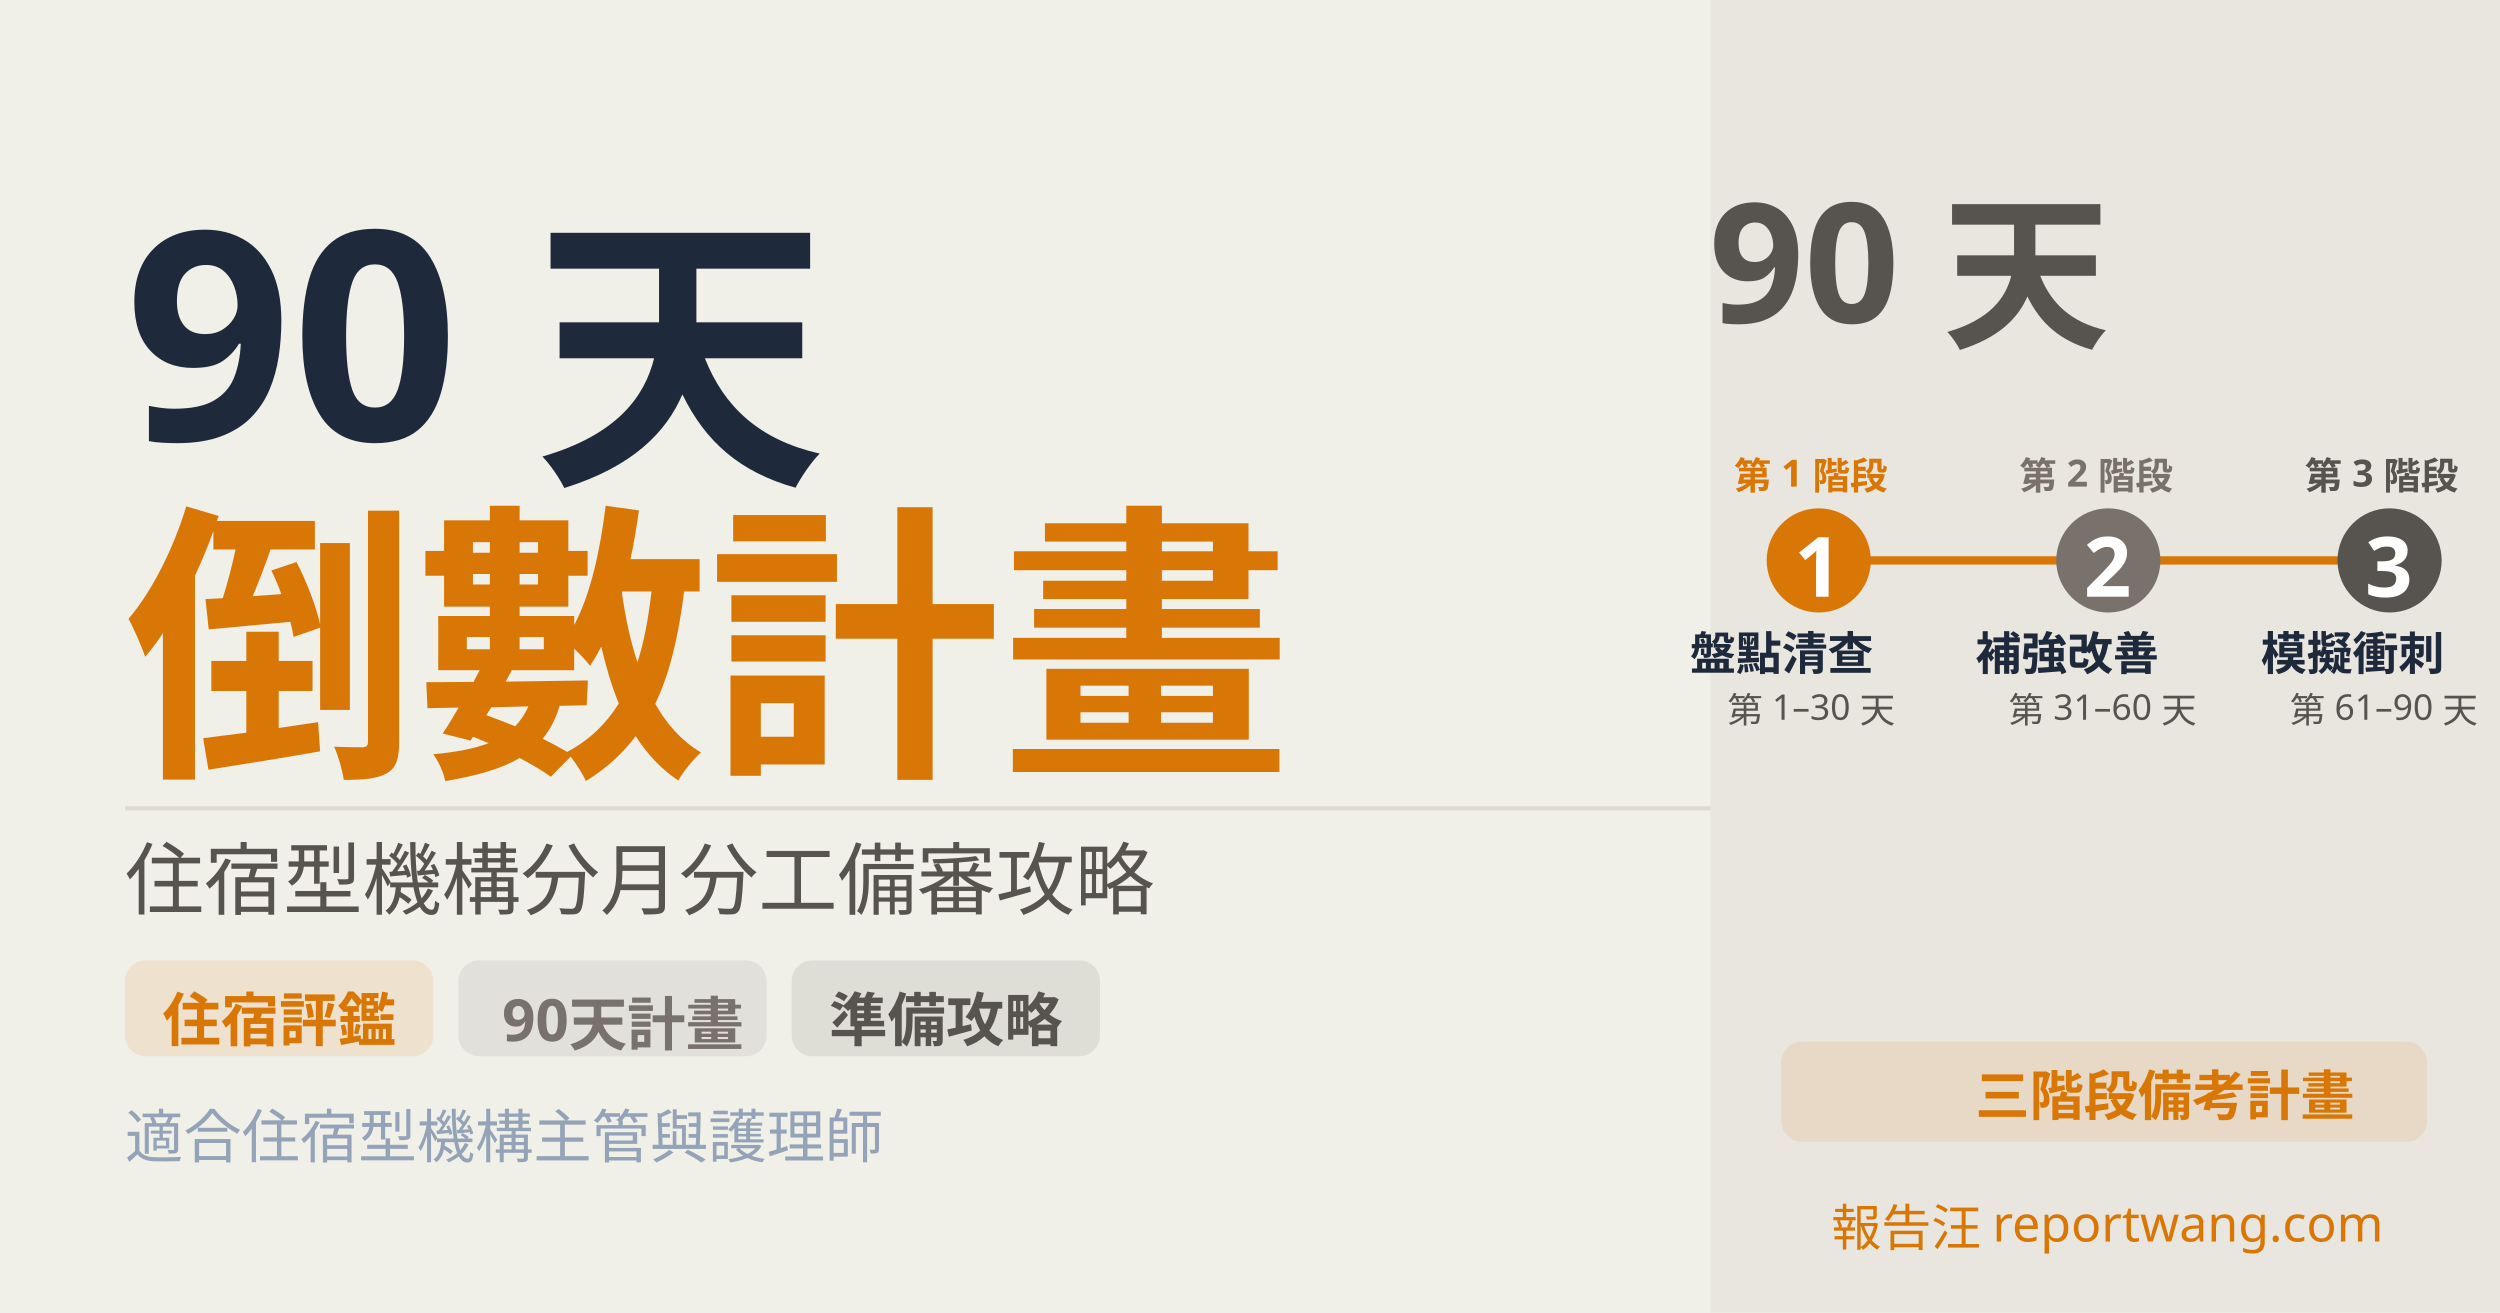
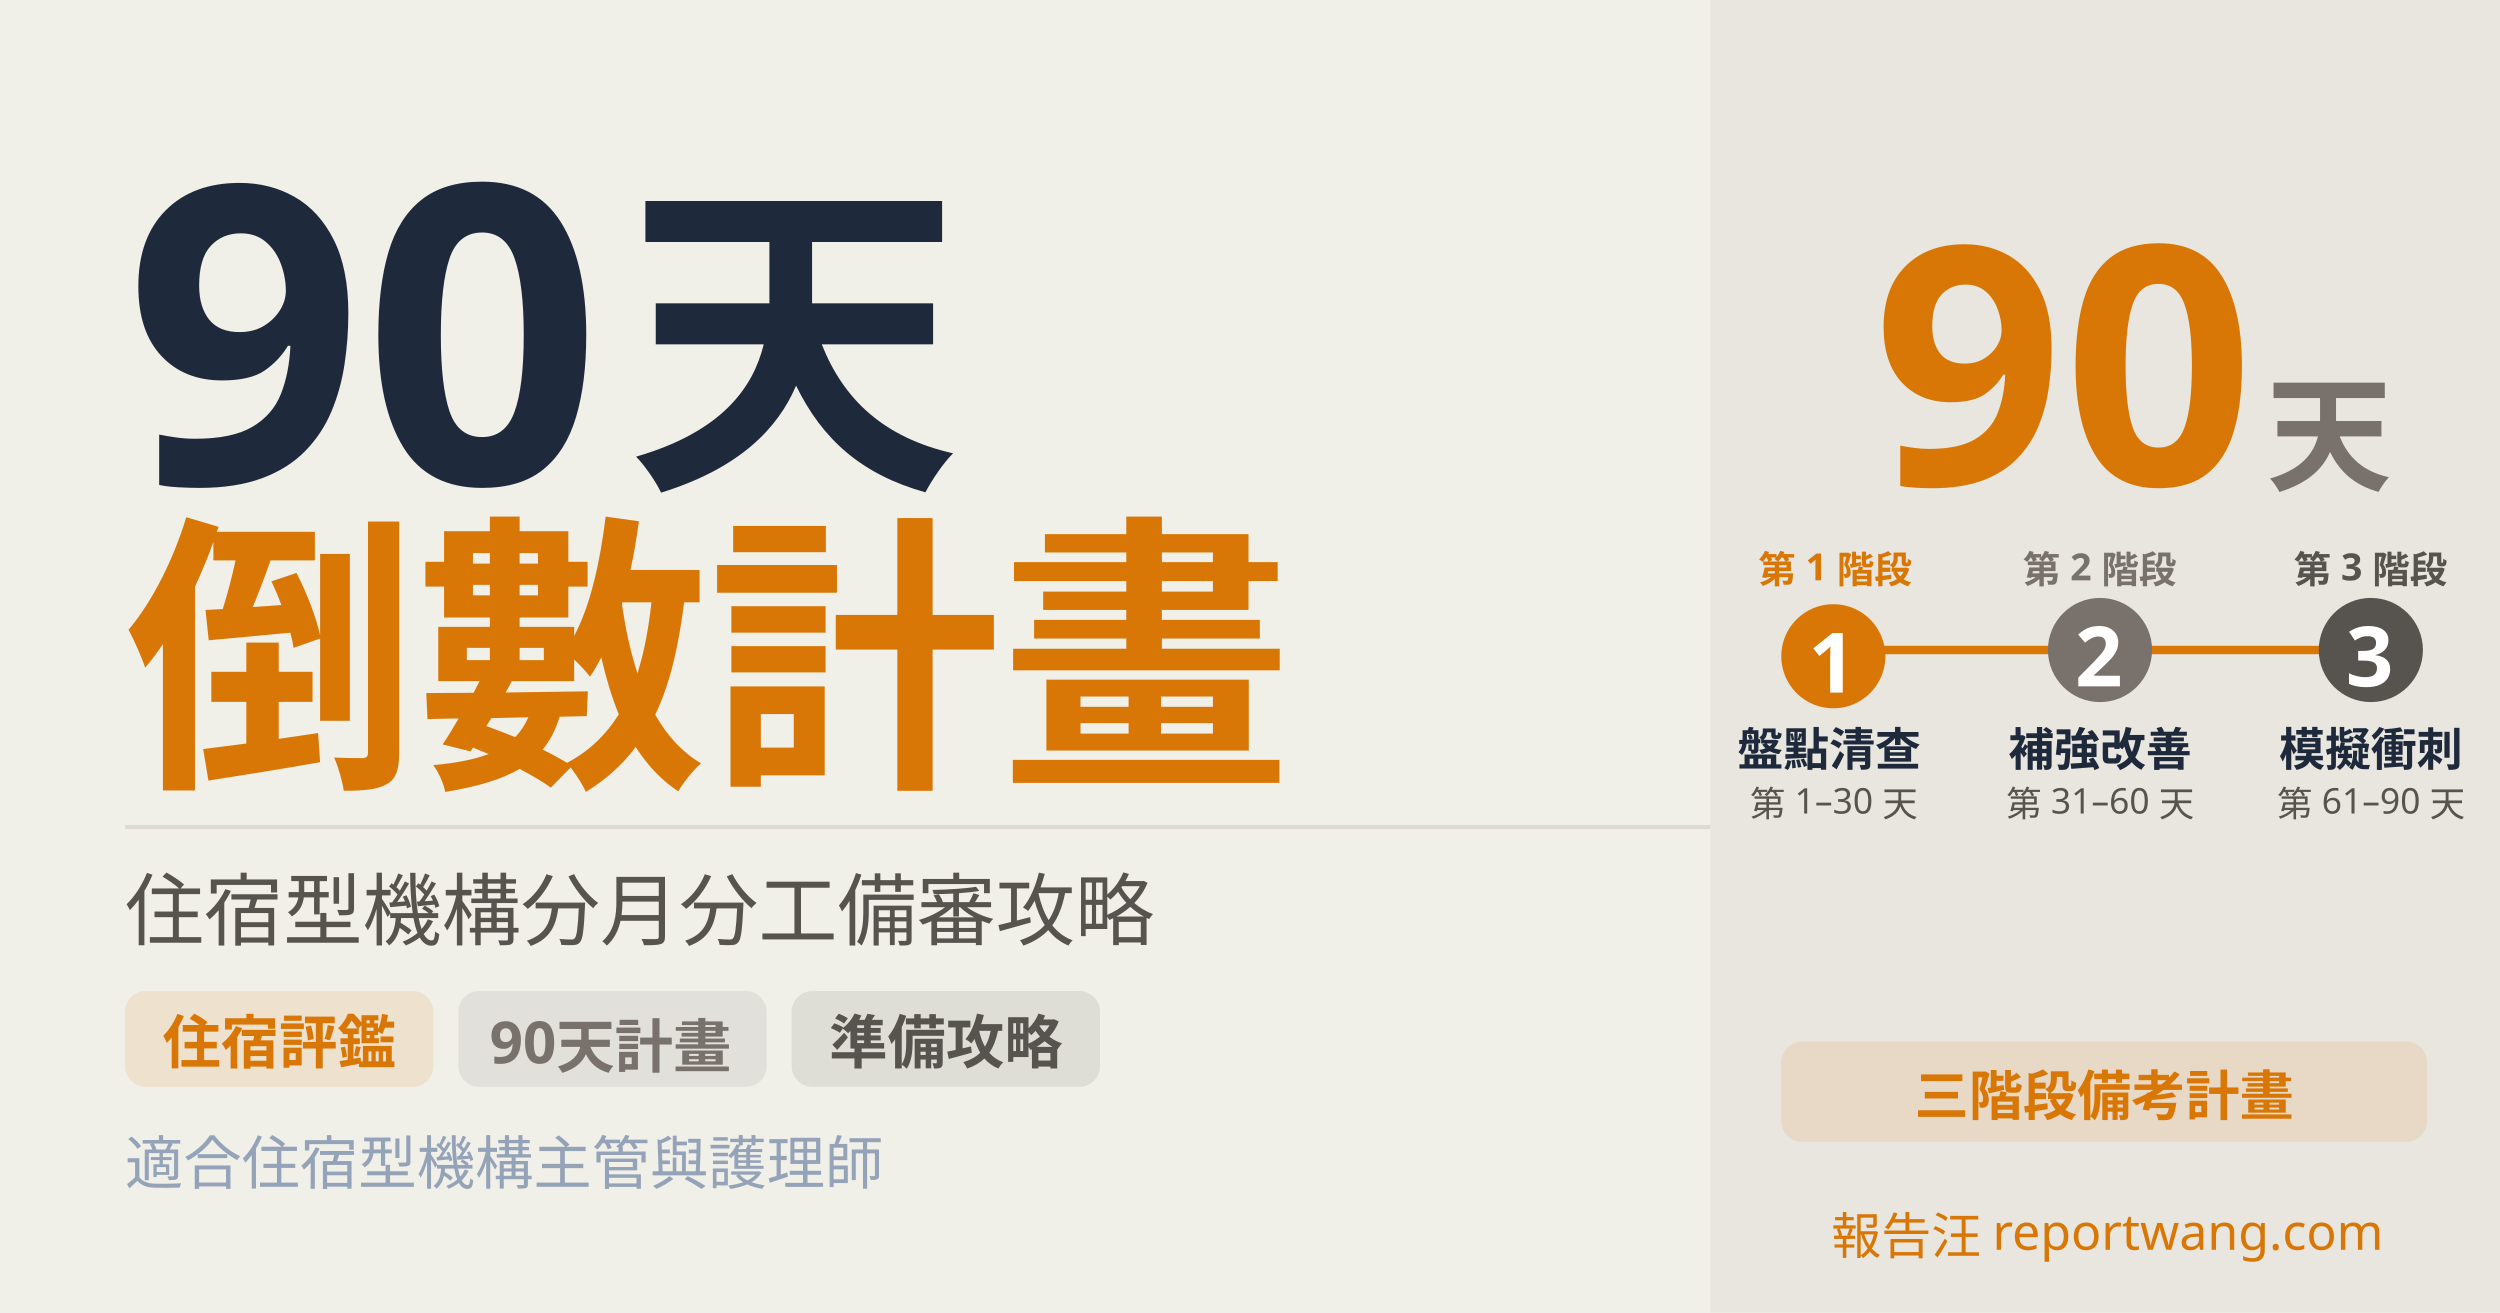
<svg xmlns="http://www.w3.org/2000/svg" width="1200" height="630" viewBox="0 0 1200 630" fill="none" font-family="'Noto Sans TC', sans-serif">
  <rect width="1200" height="630" fill="#f0efe8" />
  <g clip-path="url(#clip-nursing-home-90day)">
    <path d="M1200 0H0V630H1200V0Z" fill="#F0EFE8" />
    <path d="M1201 0H821V630H1201V0Z" fill="#E8E6DE" />
-     <text fill="#57534E" style="white-space: pre" xml:space="preserve" font-size="80" font-weight="bold" letter-spacing="0em">
-       <tspan x="820.266" y="154.88">90 天</tspan>
+     <text fill="#D97706" style="white-space: pre" xml:space="preserve" font-size="160" font-weight="bold" letter-spacing="0em">
+       <tspan x="899" y="232.76">90</tspan>
+     </text>
+     <text fill="#78716C" style="white-space: pre" xml:space="preserve" font-size="60" font-weight="bold" letter-spacing="0em">
+       <tspan x="1088" y="230.66">天</tspan>
    </text>
    <text fill="#D97706" style="white-space: pre" xml:space="preserve" font-size="18" font-weight="bold" letter-spacing="0em">
-       <tspan x="832.319" y="234.848">第 1 階段</tspan>
+       <tspan x="844" y="279.848">第 1 階段</tspan>
+     </text>
+     <text fill="#78716C" style="white-space: pre" xml:space="preserve" font-size="18" font-weight="bold" letter-spacing="0em">
+       <tspan x="971" y="279.848">第 2 階段</tspan>
+     </text>
+     <text fill="#57534E" style="white-space: pre" xml:space="preserve" font-size="18" font-weight="bold" letter-spacing="0em">
+       <tspan x="1101" y="279.848">第 3 階段</tspan>
+     </text>
+     <path d="M893 312H988" stroke="#D97706" stroke-width="4" stroke-linecap="round" />
+     <path d="M1028 312H1123" stroke="#D97706" stroke-width="4" stroke-linecap="round" />
+     <path d="M880 340C893.807 340 905 328.807 905 315C905 301.193 893.807 290 880 290C866.193 290 855 301.193 855 315C855 328.807 866.193 340 880 340Z" fill="#D97706" />
+     <text fill="white" style="white-space: pre" xml:space="preserve" font-size="40" font-weight="bold" letter-spacing="0em">
+       <tspan x="868" y="332.44">1</tspan>
+     </text>
+     <path d="M1008 337C1021.81 337 1033 325.807 1033 312C1033 298.193 1021.81 287 1008 287C994.193 287 983 298.193 983 312C983 325.807 994.193 337 1008 337Z" fill="#78716C" />
+     <text fill="white" style="white-space: pre" xml:space="preserve" font-size="40" font-weight="bold" letter-spacing="0em">
+       <tspan x="996" y="329.44">2</tspan>
+     </text>
+     <path d="M1138 337C1151.81 337 1163 325.807 1163 312C1163 298.193 1151.81 287 1138 287C1124.19 287 1113 298.193 1113 312C1113 325.807 1124.19 337 1138 337Z" fill="#57534E" />
+     <text fill="white" style="white-space: pre" xml:space="preserve" font-size="40" font-weight="bold" letter-spacing="0em">
+       <tspan x="1126" y="329.44">3</tspan>
    </text>
    <text fill="#1E293B" style="white-space: pre" xml:space="preserve" font-size="22" font-weight="bold" letter-spacing="0em">
-       <tspan x="811.224" y="321.592">盤點清查</tspan>
+       <tspan x="834" y="367.592">盤點清查</tspan>
    </text>
    <text fill="#57534E" style="white-space: pre" xml:space="preserve" font-size="17" letter-spacing="0em">
-       <tspan x="829.14" y="346.912">第 1–30 天</tspan>
-     </text>
-     <text fill="#78716C" style="white-space: pre" xml:space="preserve" font-size="18" font-weight="bold" letter-spacing="0em">
-       <tspan x="969.319" y="234.848">第 2 階段</tspan>
+       <tspan x="840" y="391.912">第 1–30 天</tspan>
    </text>
    <text fill="#1E293B" style="white-space: pre" xml:space="preserve" font-size="22" font-weight="bold" letter-spacing="0em">
-       <tspan x="948.224" y="321.592">補強改善</tspan>
+       <tspan x="964" y="367.592">補強改善</tspan>
    </text>
    <text fill="#57534E" style="white-space: pre" xml:space="preserve" font-size="17" letter-spacing="0em">
-       <tspan x="964.14" y="346.912">第 31–60 天</tspan>
-     </text>
-     <text fill="#57534E" style="white-space: pre" xml:space="preserve" font-size="18" font-weight="bold" letter-spacing="0em">
-       <tspan x="1106.32" y="234.848">第 3 階段</tspan>
-     </text>
-     <path d="M892 269H987" stroke="#D97706" stroke-width="4" stroke-linecap="round" />
-     <path d="M1027 269H1122" stroke="#D97706" stroke-width="4" stroke-linecap="round" />
-     <path d="M873 294C886.807 294 898 282.807 898 269C898 255.193 886.807 244 873 244C859.193 244 848 255.193 848 269C848 282.807 859.193 294 873 294Z" fill="#D97706" />
-     <text fill="white" style="white-space: pre" xml:space="preserve" font-size="40" font-weight="bold" letter-spacing="0em">
-       <tspan x="861.223" y="286.44">1</tspan>
-     </text>
-     <path d="M1012 294C1025.81 294 1037 282.807 1037 269C1037 255.193 1025.81 244 1012 244C998.193 244 987 255.193 987 269C987 282.807 998.193 294 1012 294Z" fill="#78716C" />
-     <text fill="white" style="white-space: pre" xml:space="preserve" font-size="40" font-weight="bold" letter-spacing="0em">
-       <tspan x="1000.22" y="286.44">2</tspan>
-     </text>
-     <path d="M1147 294C1160.81 294 1172 282.807 1172 269C1172 255.193 1160.81 244 1147 244C1133.19 244 1122 255.193 1122 269C1122 282.807 1133.19 294 1147 294Z" fill="#57534E" />
-     <text fill="white" style="white-space: pre" xml:space="preserve" font-size="40" font-weight="bold" letter-spacing="0em">
-       <tspan x="1135.22" y="286.44">3</tspan>
+       <tspan x="963" y="391.912">第 31–60 天</tspan>
    </text>
    <text fill="#1E293B" style="white-space: pre" xml:space="preserve" font-size="22" font-weight="bold" letter-spacing="0em">
-       <tspan x="1085.22" y="321.592">模擬衝刺</tspan>
+       <tspan x="1094" y="367.592">模擬衝刺</tspan>
    </text>
    <text fill="#57534E" style="white-space: pre" xml:space="preserve" font-size="17" letter-spacing="0em">
-       <tspan x="1099.14" y="346.912">第 61–90 天</tspan>
+       <tspan x="1093" y="391.912">第 61–90 天</tspan>
    </text>
    <path opacity="0.12" d="M1155 500H865C859.477 500 855 504.477 855 510V538C855 543.523 859.477 548 865 548H1155C1160.52 548 1165 543.523 1165 538V510C1165 504.477 1160.52 500 1155 500Z" fill="#D97706" />
    <text fill="#D97706" style="white-space: pre" xml:space="preserve" font-size="26" font-weight="bold" letter-spacing="0em">
-       <tspan x="948.174" y="535.336">三階段備考計畫</tspan>
+       <tspan x="919" y="535.336">三階段備考計畫</tspan>
    </text>
-     <text fill="#1E293B" style="white-space: pre" xml:space="preserve" font-size="140" font-weight="bold" letter-spacing="0em">
-       <tspan x="60" y="211.32">90 天</tspan>
+     <text fill="#1E293B" style="white-space: pre" xml:space="preserve" font-size="200" font-weight="bold" letter-spacing="0em">
+       <tspan x="60" y="232.2">90 </tspan>
+     </text>
+     <text fill="#1E293B" style="white-space: pre" xml:space="preserve" font-size="160" font-weight="bold" letter-spacing="0em">
+       <tspan x="301" y="221.76">天</tspan>
    </text>
    <text fill="#D97706" style="white-space: pre" xml:space="preserve" font-size="140" font-weight="bold" letter-spacing="0em">
-       <tspan x="60" y="361.76">倒數計畫</tspan>
+       <tspan x="60" y="366.98">倒數計畫</tspan>
    </text>
-     <path d="M60 388L821 388" stroke="#DEDAD3" stroke-width="2" />
+     <path d="M60 397L821 397" stroke="#DEDAD3" stroke-width="2" />
    <text fill="#57534E" style="white-space: pre" xml:space="preserve" font-size="38" letter-spacing="0em">
-       <tspan x="60" y="436.068">住宿型機構分月分工備審攻略</tspan>
+       <tspan x="60" y="450.816">住宿型機構分月分工備審攻略</tspan>
    </text>
-     <path opacity="0.12" d="M198 461H70C64.477 461 60 465.477 60 471V497C60 502.523 64.477 507 70 507H198C203.523 507 208 502.523 208 497V471C208 465.477 203.523 461 198 461Z" fill="#D97706" />
+     <path opacity="0.12" d="M198 475.68H70C64.477 475.68 60 480.157 60 485.68V511.68C60 517.203 64.477 521.68 70 521.68H198C203.523 521.68 208 517.203 208 511.68V485.68C208 480.157 203.523 475.68 198 475.68Z" fill="#D97706" />
    <text fill="#D97706" style="white-space: pre" xml:space="preserve" font-size="28" font-weight="bold" letter-spacing="0em">
-       <tspan x="78" y="499.708">住宿評鑑</tspan>
+       <tspan x="78" y="510.388">住宿評鑑</tspan>
    </text>
-     <path opacity="0.12" d="M358 461H230C224.477 461 220 465.477 220 471V497C220 502.523 224.477 507 230 507H358C363.523 507 368 502.523 368 497V471C368 465.477 363.523 461 358 461Z" fill="#78716C" />
+     <path opacity="0.12" d="M358 475.68H230C224.477 475.68 220 480.157 220 485.68V511.68C220 517.203 224.477 521.68 230 521.68H358C363.523 521.68 368 517.203 368 511.68V485.68C368 480.157 363.523 475.68 358 475.68Z" fill="#78716C" />
    <text fill="#78716C" style="white-space: pre" xml:space="preserve" font-size="28" font-weight="bold" letter-spacing="0em">
-       <tspan x="241" y="499.708">90天計畫</tspan>
+       <tspan x="235" y="510.388">90天計畫</tspan>
    </text>
-     <path opacity="0.12" d="M518 461H390C384.477 461 380 465.477 380 471V497C380 502.523 384.477 507 390 507H518C523.523 507 528 502.523 528 497V471C528 465.477 523.523 461 518 461Z" fill="#57534E" />
+     <path opacity="0.12" d="M518 475.68H390C384.477 475.68 380 480.157 380 485.68V511.68C380 517.203 384.477 521.68 390 521.68H518C523.523 521.68 528 517.203 528 511.68V485.68C528 480.157 523.523 475.68 518 475.68Z" fill="#57534E" />
    <text fill="#57534E" style="white-space: pre" xml:space="preserve" font-size="28" font-weight="bold" letter-spacing="0em">
-       <tspan x="398" y="499.708">準備攻略</tspan>
+       <tspan x="398" y="510.388">準備攻略</tspan>
    </text>
    <text fill="#94A3B8" style="white-space: pre" xml:space="preserve" font-size="28" letter-spacing="0em">
-       <tspan x="60" y="555.708">適合住宿型機構主管與護理師</tspan>
+       <tspan x="60" y="568.388">適合住宿型機構主管與護理師</tspan>
    </text>
    <text fill="#D97706" style="white-space: pre" xml:space="preserve" font-size="24" letter-spacing="0em">
-       <tspan x="879.008" y="597.928">報告汪 reportwang.com</tspan>
+       <tspan x="879.008" y="601.892">報告汪 reportwang.com</tspan>
    </text>
  </g>
  <defs>
    <clipPath id="clip-nursing-home-90day">
      <rect width="1200" height="630" fill="white" />
    </clipPath>
  </defs>
</svg>
